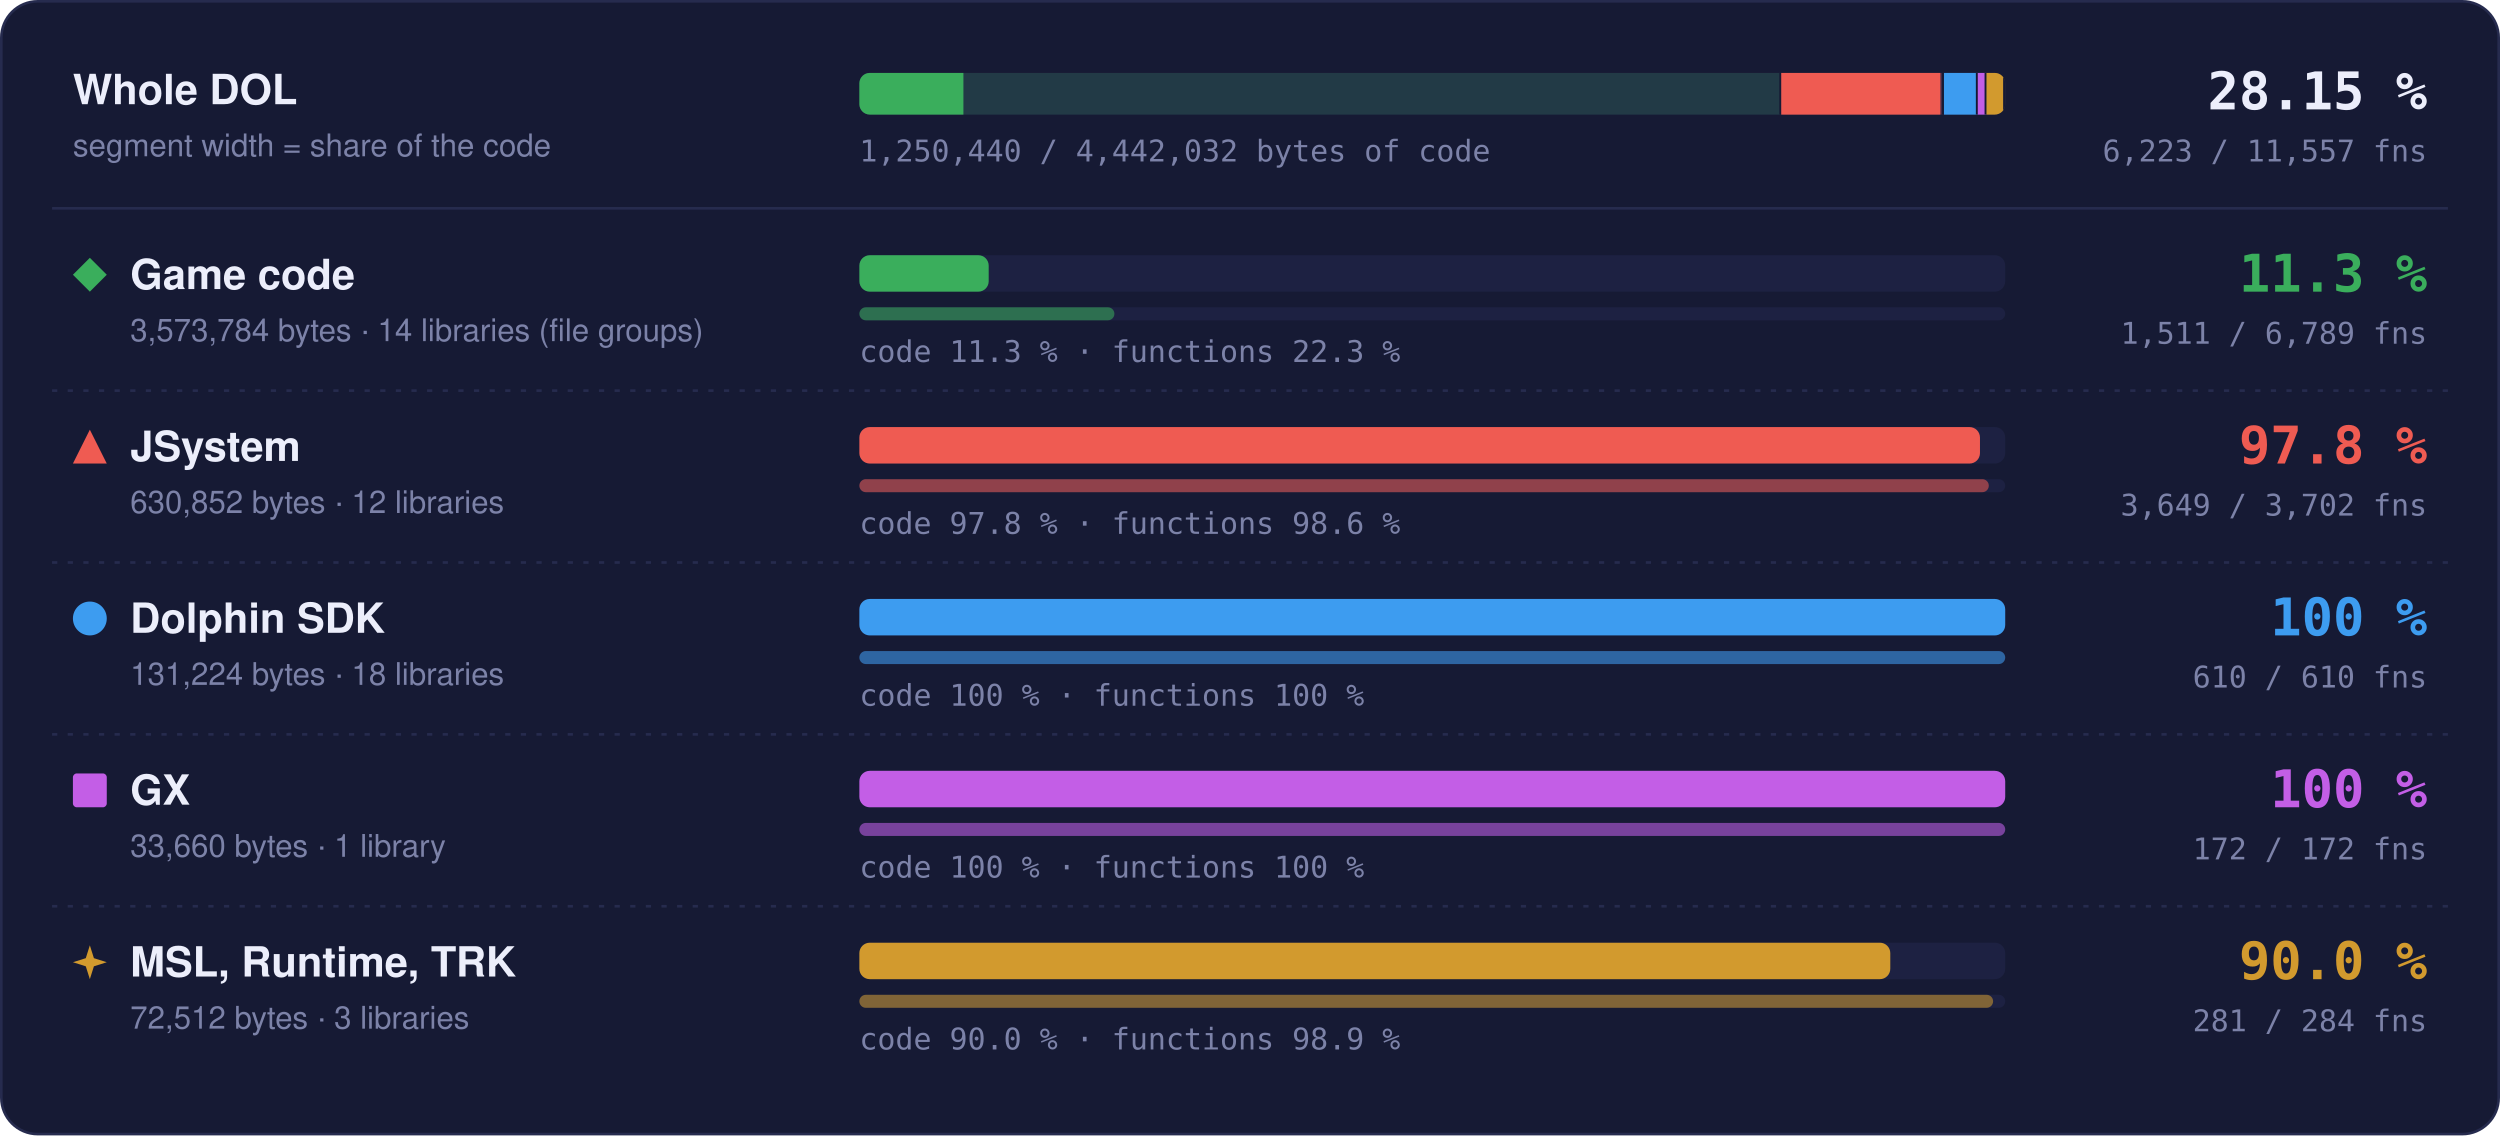
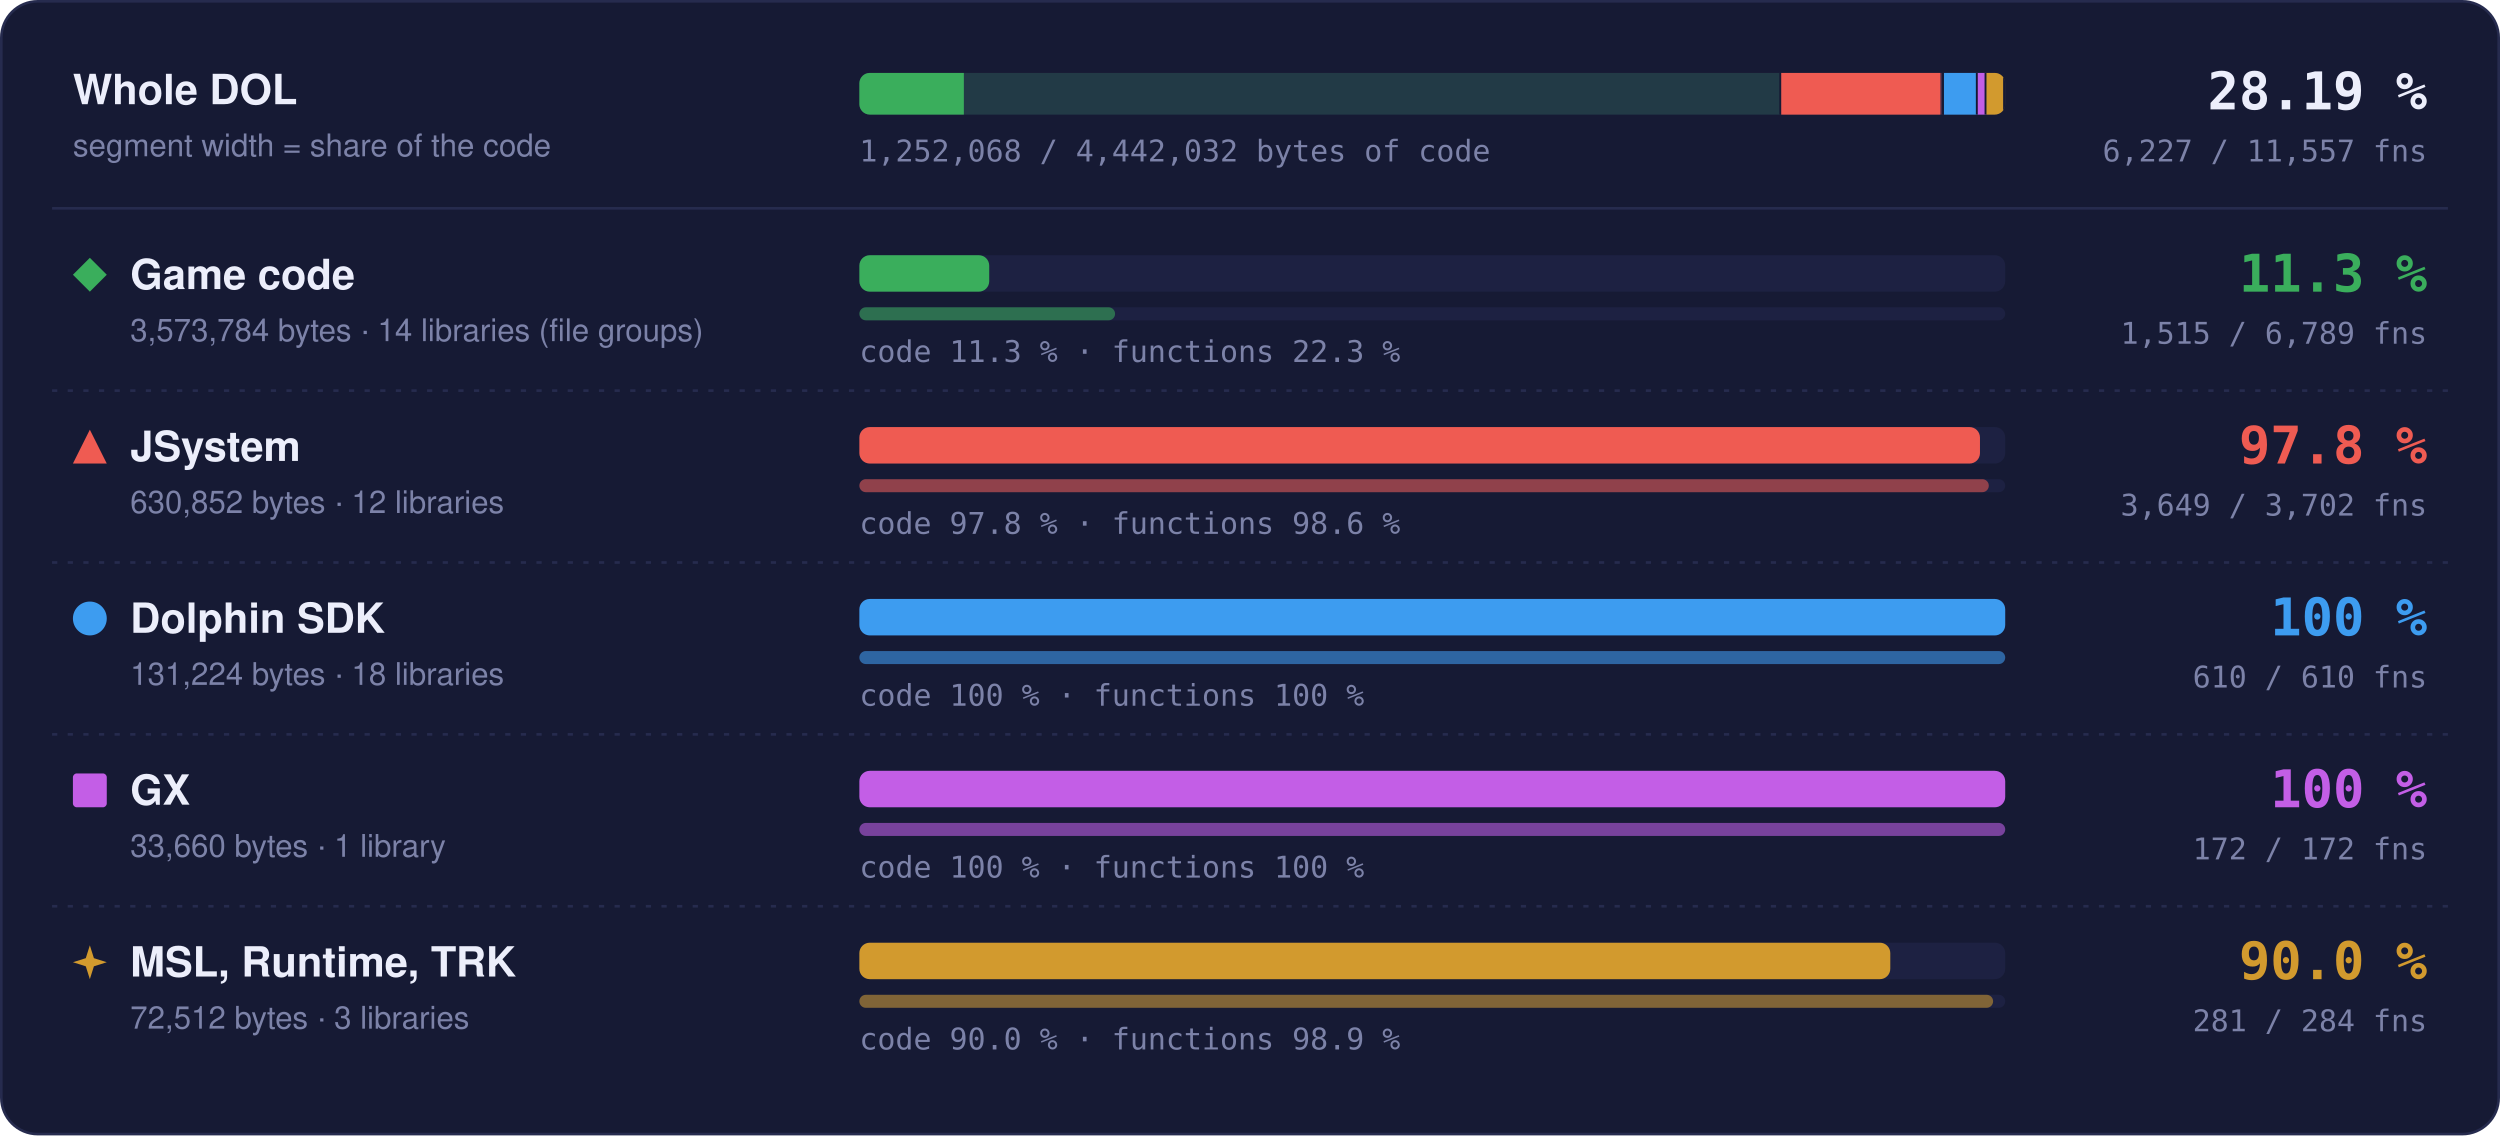
- <svg xmlns="http://www.w3.org/2000/svg" width="960" height="436" viewBox="0 0 960 436" role="img" aria-label="Matched code and functions per region: Game code 11.3 % of code, 1511 of 6789 functions; JSystem 97.8 % of code, 3649 of 3702 functions; Dolphin SDK 100 % of code, 610 of 610 functions; GX 100 % of code, 172 of 172 functions; MSL, Runtime, TRK 90.0 % of code, 281 of 284 functions">
+ <svg xmlns="http://www.w3.org/2000/svg" width="960" height="436" viewBox="0 0 960 436" role="img" aria-label="Matched code and functions per region: Game code 11.3 % of code, 1515 of 6789 functions; JSystem 97.8 % of code, 3649 of 3702 functions; Dolphin SDK 100 % of code, 610 of 610 functions; GX 100 % of code, 172 of 172 functions; MSL, Runtime, TRK 90.0 % of code, 281 of 284 functions">
  <style>text { font-family: -apple-system, BlinkMacSystemFont, 'Segoe UI', Helvetica, Arial, sans-serif; } .mono { font-family: ui-monospace, SFMono-Regular, 'SF Mono', Menlo, Consolas, monospace; } .grow { transform-box: fill-box; transform-origin: 0 50%; animation: grow 1.4s cubic-bezier(.2,.8,.2,1) both; } @keyframes grow { from { transform: scaleX(0); } } @media (prefers-reduced-motion: reduce) { * { animation: none !important; } }</style>
  <rect x="0.5" y="0.5" width="959" height="435" rx="14" fill="#161a34" stroke="#262b4e" />
  <text x="28" y="40" font-size="16" font-weight="700" fill="#eceefb">Whole DOL</text>
  <text x="28" y="60" font-size="12" fill="#7c82a8">segment width = share of the code</text>
  <rect x="330" y="28" width="440" height="16" rx="4" fill="#1d2142" />
  <clipPath id="wb">
    <rect x="330" y="28" width="440" height="16" rx="4" />
  </clipPath>
  <g clip-path="url(#wb)">
    <rect x="330.00" y="28" width="354.00" height="16" fill="#3aae5c" fill-opacity="0.18" />
-     <rect class="grow" x="330.00" y="28" width="39.95" height="16" fill="#3aae5c" />
+     <rect class="grow" x="330.00" y="28" width="40.12" height="16" fill="#3aae5c" />
    <rect x="683.25" y="28" width="1.5" height="16" fill="#161a34" />
    <rect x="684.00" y="28" width="62.49" height="16" fill="#ef5b52" fill-opacity="0.18" />
    <rect class="grow" x="684.00" y="28" width="61.11" height="16" fill="#ef5b52" />
    <rect x="745.74" y="28" width="1.5" height="16" fill="#161a34" />
    <rect x="746.49" y="28" width="13.00" height="16" fill="#3d9cf0" fill-opacity="0.18" />
    <rect class="grow" x="746.49" y="28" width="13.00" height="16" fill="#3d9cf0" />
    <rect x="758.73" y="28" width="1.5" height="16" fill="#161a34" />
    <rect x="759.48" y="28" width="3.33" height="16" fill="#c35ee6" fill-opacity="0.18" />
    <rect class="grow" x="759.48" y="28" width="3.33" height="16" fill="#c35ee6" />
    <rect x="762.07" y="28" width="1.5" height="16" fill="#161a34" />
    <rect x="762.82" y="28" width="7.18" height="16" fill="#d29a2e" fill-opacity="0.18" />
    <rect class="grow" x="762.82" y="28" width="6.46" height="16" fill="#d29a2e" />
    <rect x="769.25" y="28" width="1.5" height="16" fill="#161a34" />
  </g>
-   <text x="932" y="42" text-anchor="end" class="mono" font-size="20" font-weight="700" fill="#eceefb">28.15 %</text>
-   <text x="932" y="62" text-anchor="end" class="mono" font-size="11.5" fill="#7c82a8">6,223 / 11,557 fns</text>
-   <text x="330" y="62" class="mono" font-size="11.5" fill="#7c82a8">1,250,440 / 4,442,032 bytes of code</text>
+   <text x="932" y="42" text-anchor="end" class="mono" font-size="20" font-weight="700" fill="#eceefb">28.19 %</text>
+   <text x="932" y="62" text-anchor="end" class="mono" font-size="11.5" fill="#7c82a8">6,227 / 11,557 fns</text>
+   <text x="330" y="62" class="mono" font-size="11.5" fill="#7c82a8">1,252,068 / 4,442,032 bytes of code</text>
  <line x1="20" x2="940" y1="80" y2="80" stroke="#262b4e" />
  <g fill="#3aae5c">
    <path d="M34.5 99L41 105.5L34.5 112L28 105.5Z" />
  </g>
  <text x="50" y="111" font-size="16" font-weight="700" fill="#eceefb">Game code</text>
  <text x="50" y="131" font-size="12" fill="#7c82a8">3,573,784 bytes · 14 libraries (file groups)</text>
  <rect x="330" y="98" width="440" height="14" rx="4" fill="#1d2142" />
-   <rect class="grow" style="animation-delay:0.0s" x="330" y="98" width="49.66" height="14" rx="4" fill="#3aae5c" />
+   <rect class="grow" style="animation-delay:0.0s" x="330" y="98" width="49.86" height="14" rx="4" fill="#3aae5c" />
  <rect x="330" y="118" width="440" height="5" rx="2.5" fill="#1d2142" />
-   <rect class="grow" style="animation-delay:0.2s" x="330" y="118" width="97.93" height="5" rx="2.5" fill="#3aae5c" fill-opacity="0.55" />
+   <rect class="grow" style="animation-delay:0.2s" x="330" y="118" width="98.19" height="5" rx="2.5" fill="#3aae5c" fill-opacity="0.55" />
  <text x="330" y="139" class="mono" font-size="11.5" fill="#7c82a8">code 11.3 % · functions 22.3 %</text>
  <text x="932" y="112" text-anchor="end" class="mono" font-size="20" font-weight="700" fill="#3aae5c">11.3 %</text>
-   <text x="932" y="132" text-anchor="end" class="mono" font-size="11.5" fill="#7c82a8">1,511 / 6,789 fns</text>
+   <text x="932" y="132" text-anchor="end" class="mono" font-size="11.5" fill="#7c82a8">1,515 / 6,789 fns</text>
  <line x1="20" x2="940" y1="150" y2="150" stroke="#262b4e" stroke-dasharray="2 4" />
  <g fill="#ef5b52">
    <path d="M34.5 165L41 178L28 178Z" />
  </g>
  <text x="50" y="177" font-size="16" font-weight="700" fill="#eceefb">JSystem</text>
  <text x="50" y="197" font-size="12" fill="#7c82a8">630,852 bytes · 12 libraries</text>
  <rect x="330" y="164" width="440" height="14" rx="4" fill="#1d2142" />
  <rect class="grow" style="animation-delay:0.1s" x="330" y="164" width="430.31" height="14" rx="4" fill="#ef5b52" />
  <rect x="330" y="184" width="440" height="5" rx="2.5" fill="#1d2142" />
  <rect class="grow" style="animation-delay:0.3s" x="330" y="184" width="433.70" height="5" rx="2.5" fill="#ef5b52" fill-opacity="0.55" />
  <text x="330" y="205" class="mono" font-size="11.5" fill="#7c82a8">code 97.8 % · functions 98.6 %</text>
  <text x="932" y="178" text-anchor="end" class="mono" font-size="20" font-weight="700" fill="#ef5b52">97.8 %</text>
  <text x="932" y="198" text-anchor="end" class="mono" font-size="11.5" fill="#7c82a8">3,649 / 3,702 fns</text>
  <line x1="20" x2="940" y1="216" y2="216" stroke="#262b4e" stroke-dasharray="2 4" />
  <g fill="#3d9cf0">
    <circle cx="34.5" cy="237.5" r="6.5" />
  </g>
  <text x="50" y="243" font-size="16" font-weight="700" fill="#eceefb">Dolphin SDK</text>
  <text x="50" y="263" font-size="12" fill="#7c82a8">131,224 bytes · 18 libraries</text>
  <rect x="330" y="230" width="440" height="14" rx="4" fill="#1d2142" />
  <rect class="grow" style="animation-delay:0.2s" x="330" y="230" width="440.00" height="14" rx="4" fill="#3d9cf0" />
  <rect x="330" y="250" width="440" height="5" rx="2.5" fill="#1d2142" />
  <rect class="grow" style="animation-delay:0.4s" x="330" y="250" width="440.00" height="5" rx="2.5" fill="#3d9cf0" fill-opacity="0.55" />
  <text x="330" y="271" class="mono" font-size="11.5" fill="#7c82a8">code 100 % · functions 100 %</text>
  <text x="932" y="244" text-anchor="end" class="mono" font-size="20" font-weight="700" fill="#3d9cf0">100 %</text>
  <text x="932" y="264" text-anchor="end" class="mono" font-size="11.5" fill="#7c82a8">610 / 610 fns</text>
  <line x1="20" x2="940" y1="282" y2="282" stroke="#262b4e" stroke-dasharray="2 4" />
  <g fill="#c35ee6">
    <rect x="28" y="297" width="13" height="13" rx="1.5" />
  </g>
  <text x="50" y="309" font-size="16" font-weight="700" fill="#eceefb">GX</text>
  <text x="50" y="329" font-size="12" fill="#7c82a8">33,660 bytes · 1 library</text>
  <rect x="330" y="296" width="440" height="14" rx="4" fill="#1d2142" />
  <rect class="grow" style="animation-delay:0.3s" x="330" y="296" width="440.00" height="14" rx="4" fill="#c35ee6" />
  <rect x="330" y="316" width="440" height="5" rx="2.5" fill="#1d2142" />
  <rect class="grow" style="animation-delay:0.5s" x="330" y="316" width="440.00" height="5" rx="2.5" fill="#c35ee6" fill-opacity="0.55" />
  <text x="330" y="337" class="mono" font-size="11.5" fill="#7c82a8">code 100 % · functions 100 %</text>
  <text x="932" y="310" text-anchor="end" class="mono" font-size="20" font-weight="700" fill="#c35ee6">100 %</text>
  <text x="932" y="330" text-anchor="end" class="mono" font-size="11.5" fill="#7c82a8">172 / 172 fns</text>
  <line x1="20" x2="940" y1="348" y2="348" stroke="#262b4e" stroke-dasharray="2 4" />
  <g fill="#d29a2e">
    <path d="M34.5 363L36.06 367.94L41 369.5L36.06 371.06L34.5 376L32.94 371.06L28 369.5L32.94 367.94Z" />
  </g>
  <text x="50" y="375" font-size="16" font-weight="700" fill="#eceefb">MSL, Runtime, TRK</text>
  <text x="50" y="395" font-size="12" fill="#7c82a8">72,512 bytes · 3 libraries</text>
  <rect x="330" y="362" width="440" height="14" rx="4" fill="#1d2142" />
  <rect class="grow" style="animation-delay:0.4s" x="330" y="362" width="395.87" height="14" rx="4" fill="#d29a2e" />
  <rect x="330" y="382" width="440" height="5" rx="2.5" fill="#1d2142" />
  <rect class="grow" style="animation-delay:0.6s" x="330" y="382" width="435.35" height="5" rx="2.5" fill="#d29a2e" fill-opacity="0.55" />
  <text x="330" y="403" class="mono" font-size="11.5" fill="#7c82a8">code 90.0 % · functions 98.9 %</text>
  <text x="932" y="376" text-anchor="end" class="mono" font-size="20" font-weight="700" fill="#d29a2e">90.0 %</text>
  <text x="932" y="396" text-anchor="end" class="mono" font-size="11.5" fill="#7c82a8">281 / 284 fns</text>
</svg>
